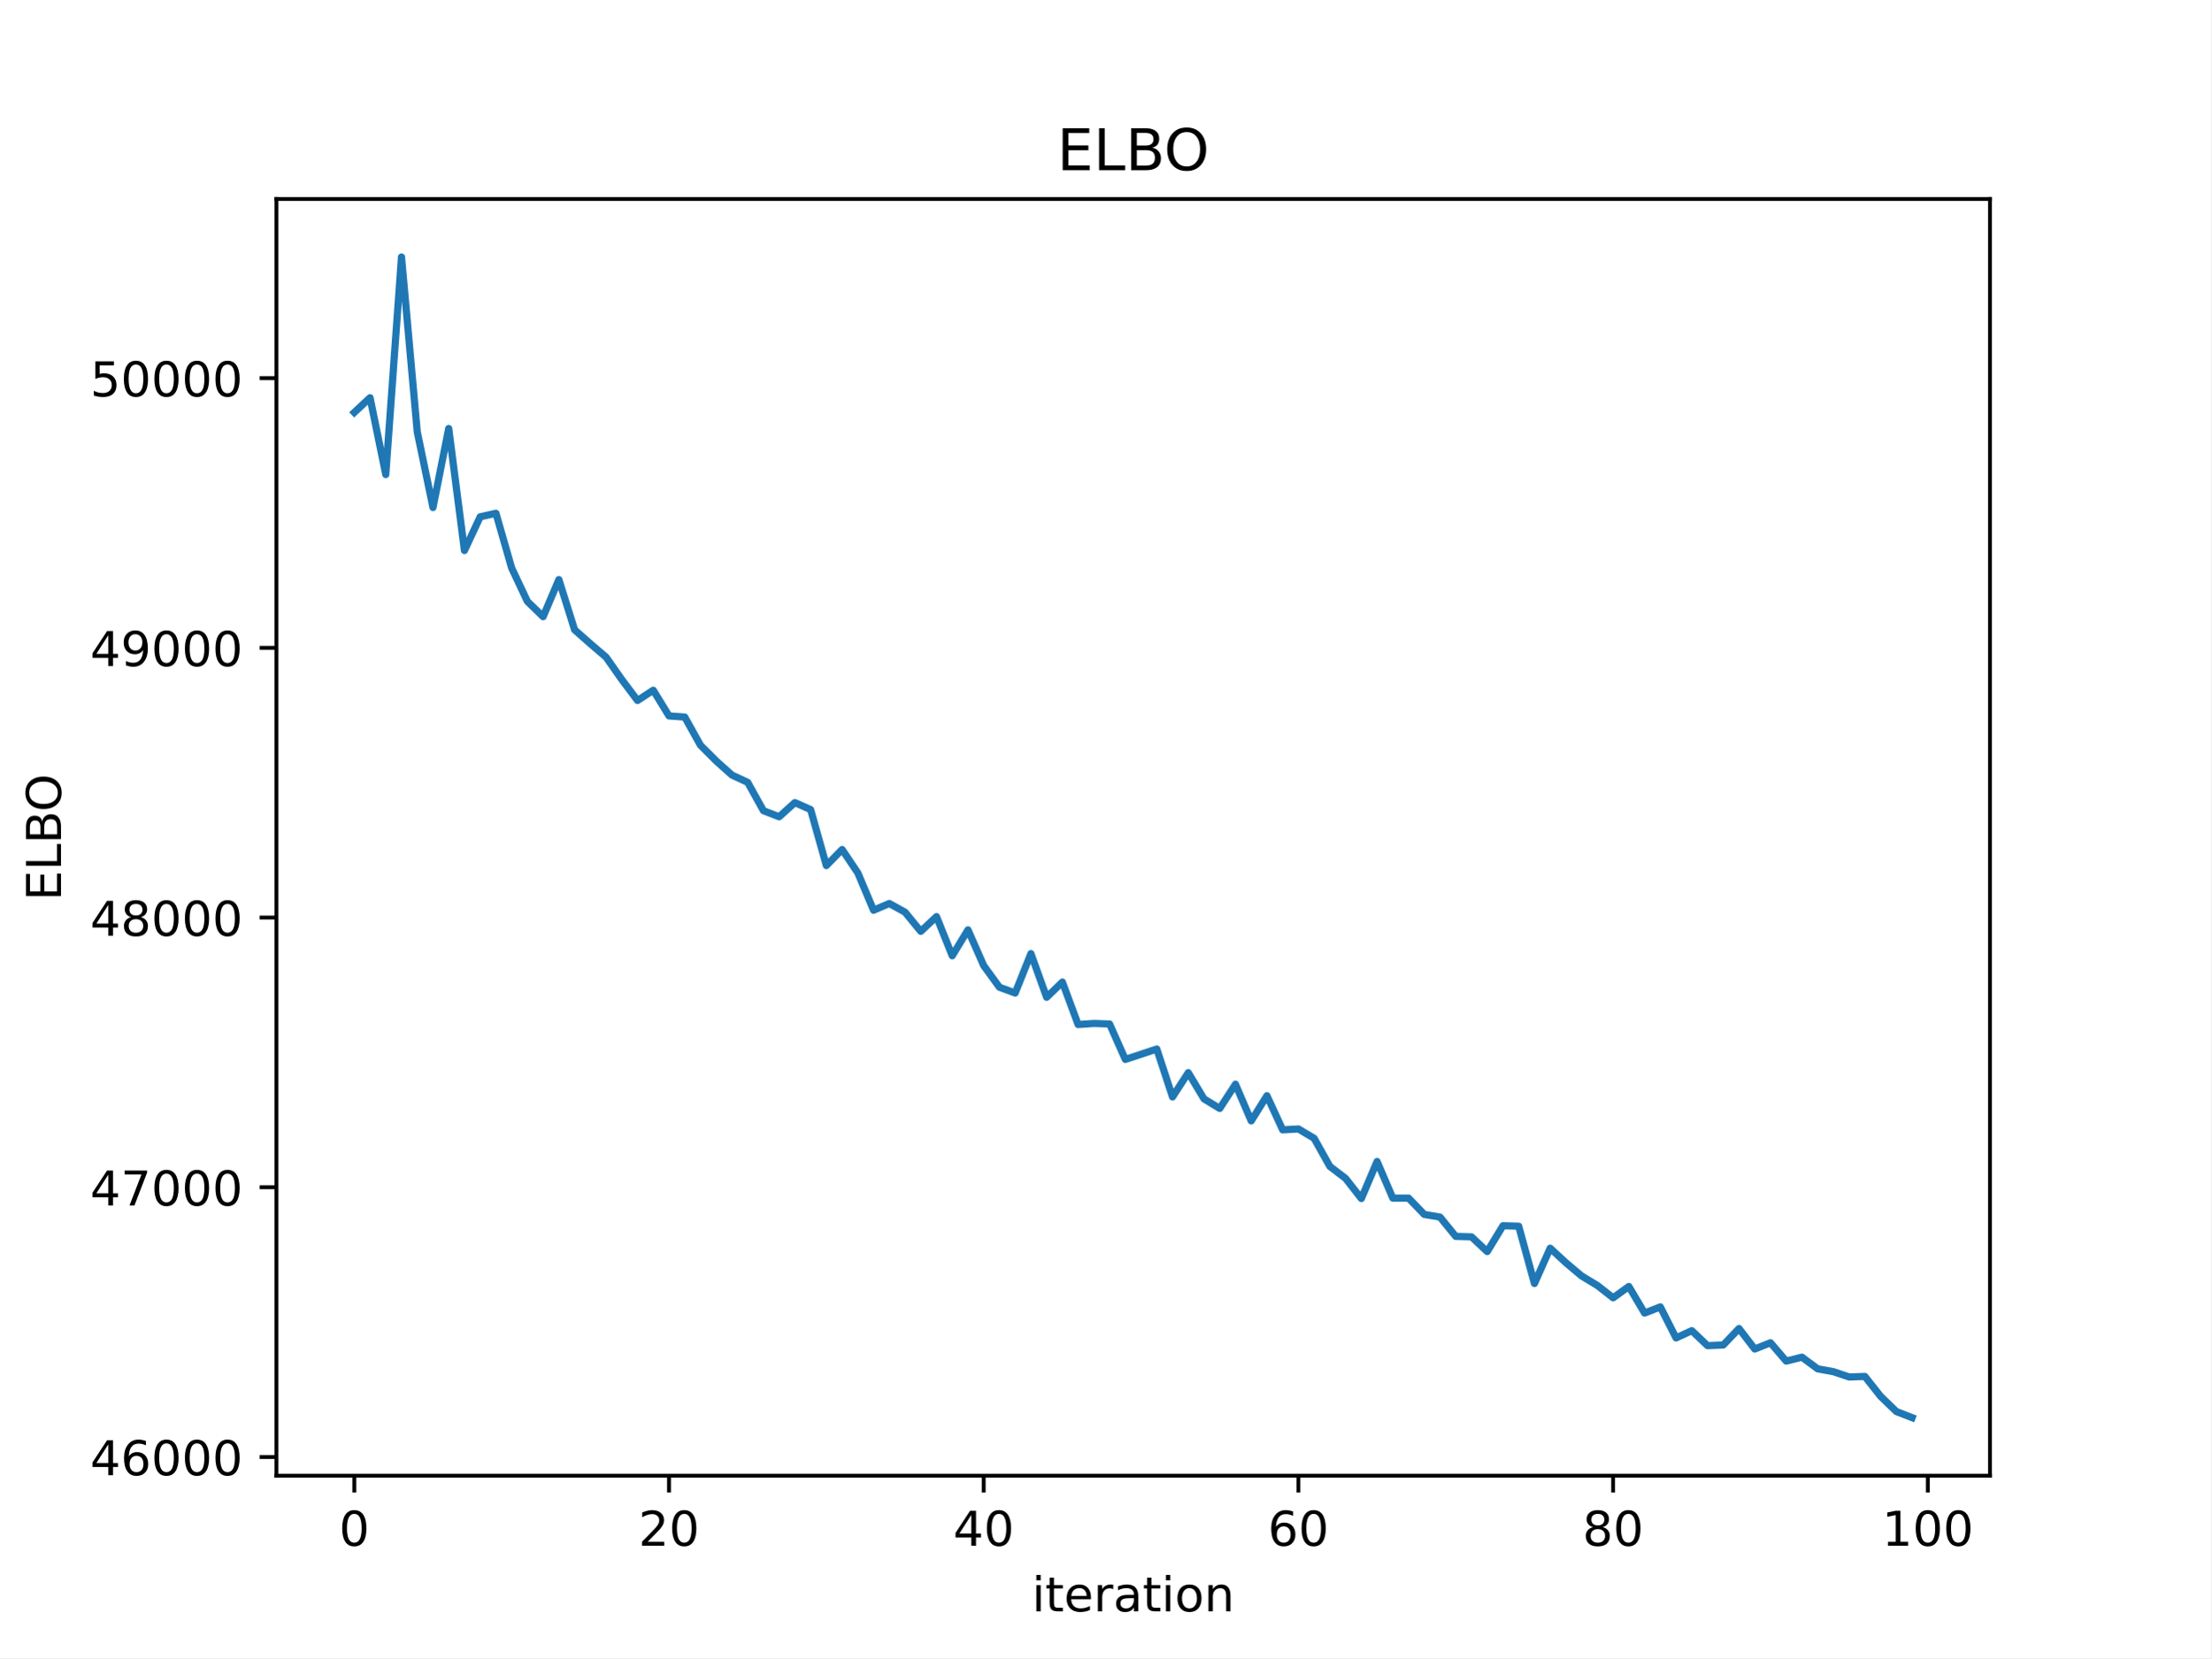
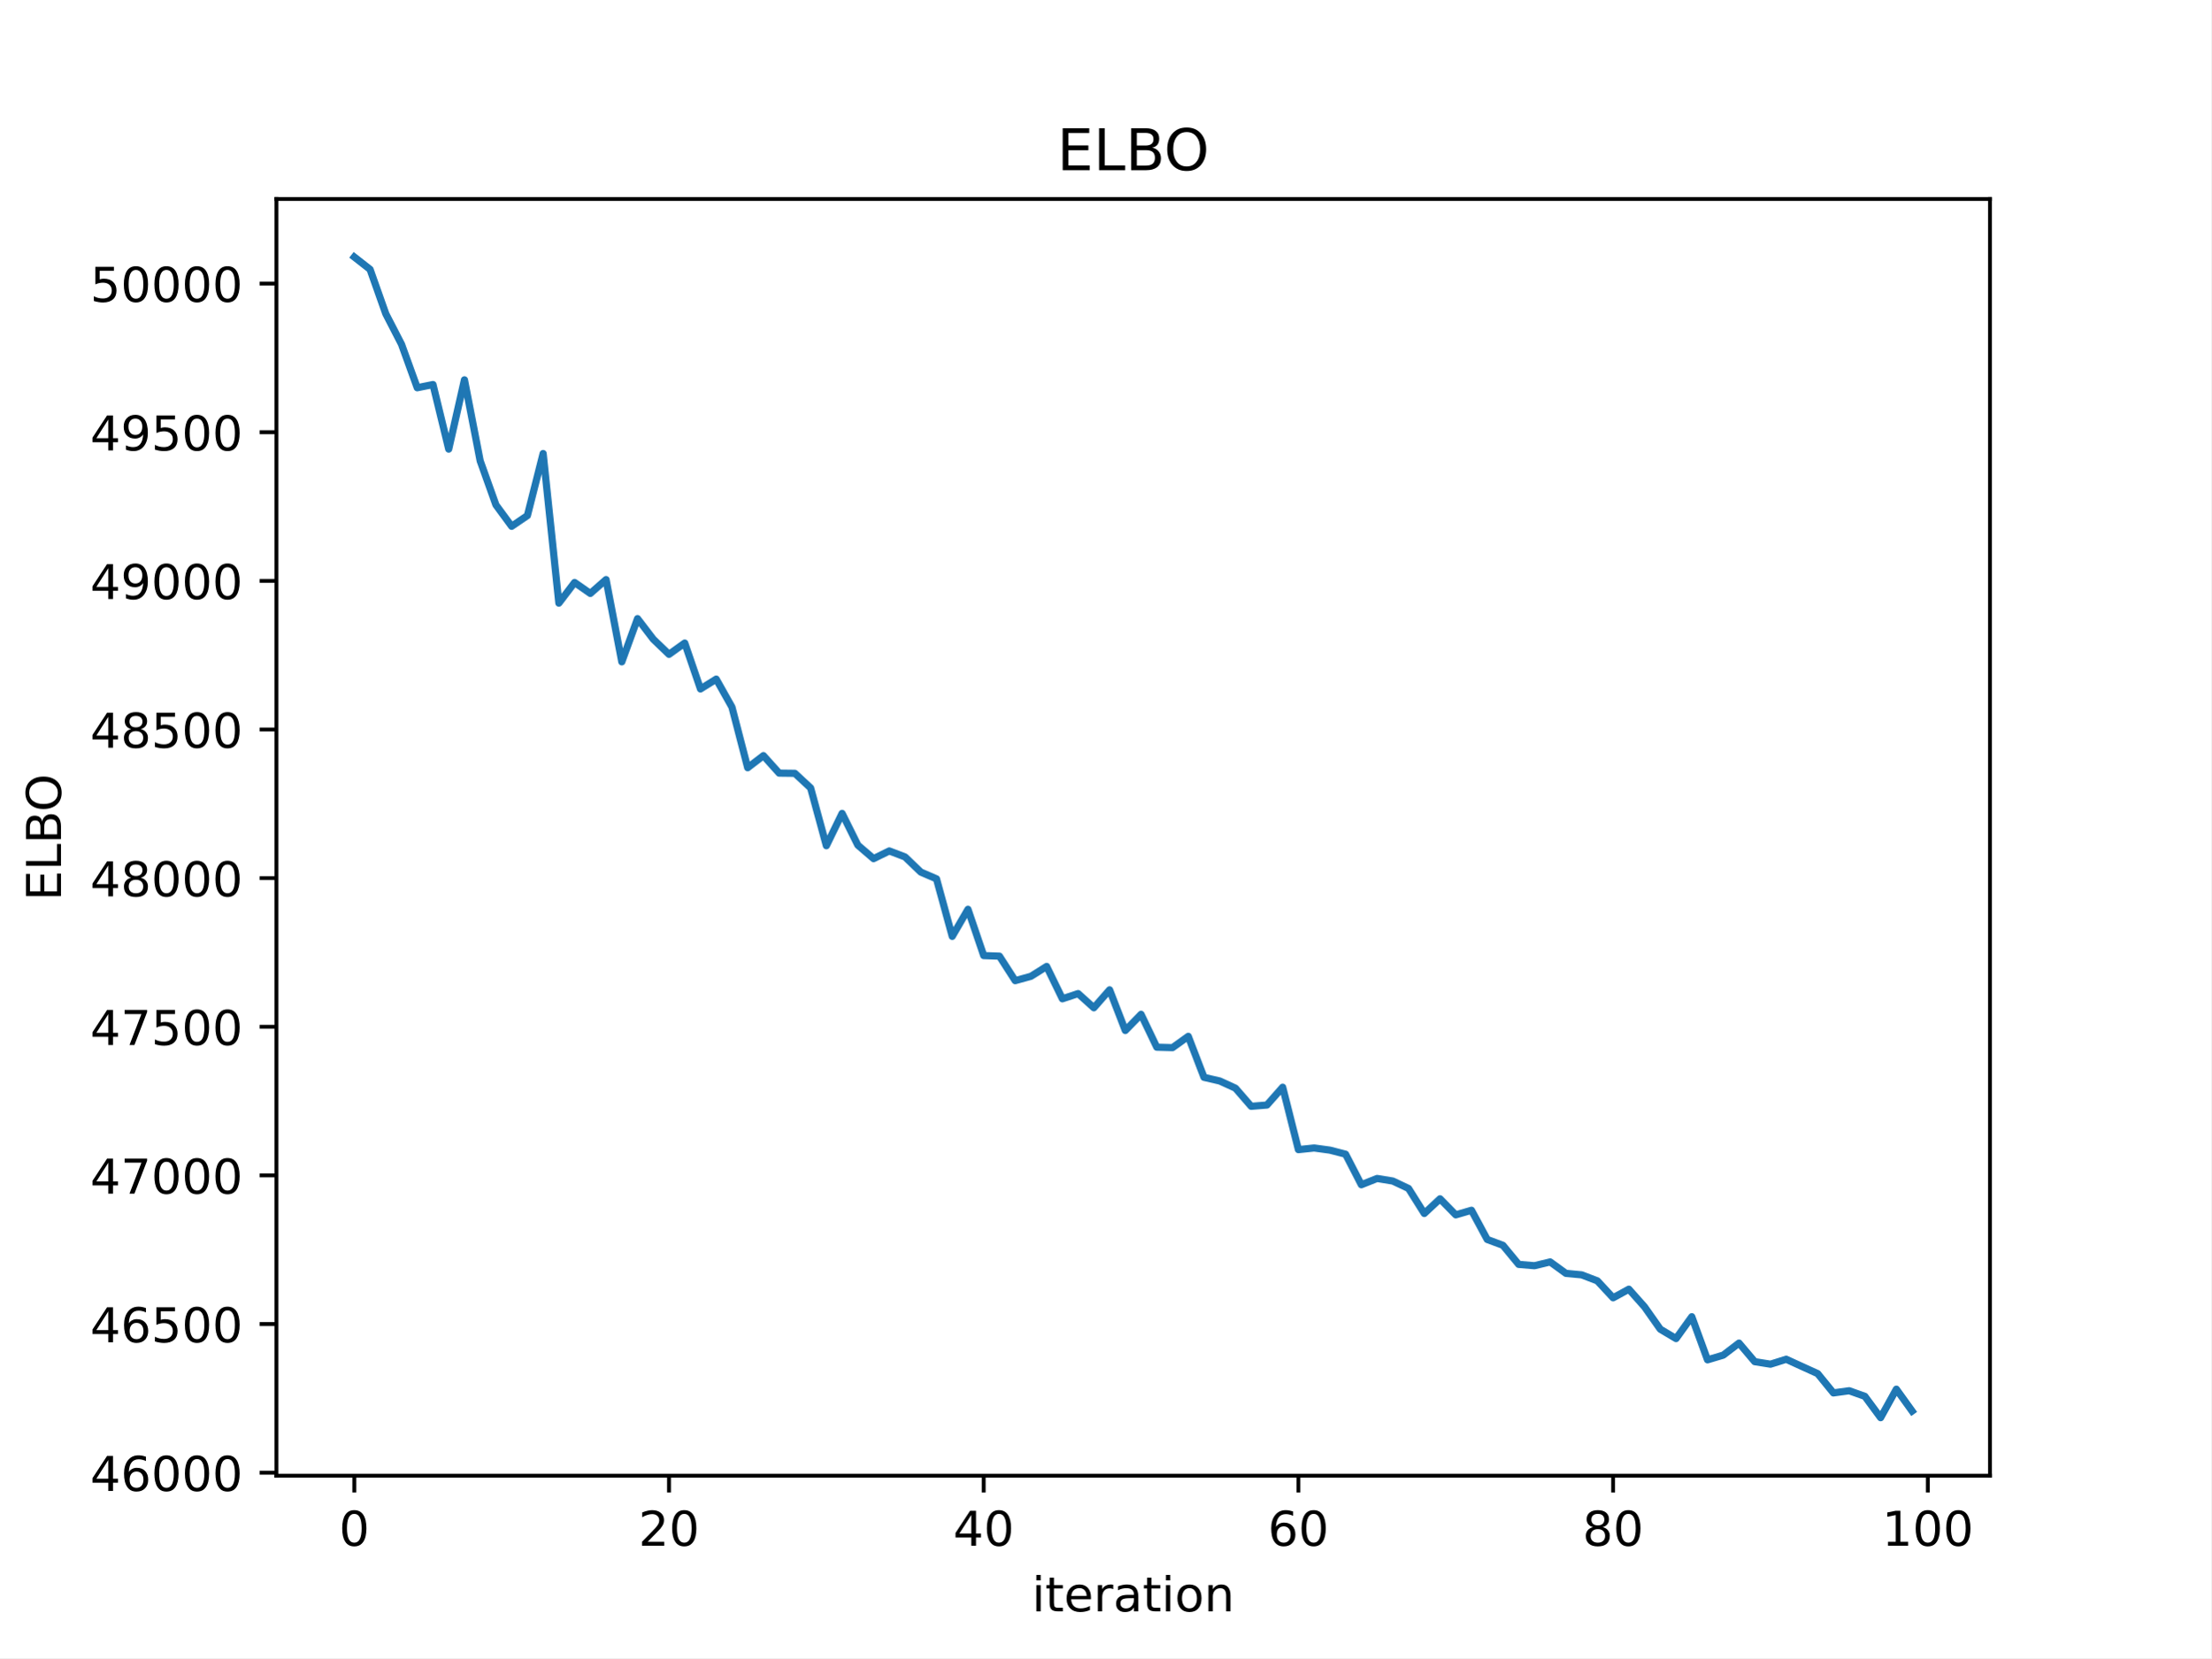
<svg xmlns="http://www.w3.org/2000/svg" xmlns:xlink="http://www.w3.org/1999/xlink" width="460.8pt" height="345.6pt" viewBox="0 0 460.8 345.6" version="1.1">
  <defs>
    <style type="text/css">*{stroke-linejoin: round; stroke-linecap: butt}</style>
  </defs>
  <g id="figure_1">
    <g id="patch_1">
      <path d="M 0 345.6  L 460.8 345.6  L 460.8 0  L 0 0  z " style="fill: #ffffff" />
    </g>
    <g id="axes_1">
      <g id="patch_2">
        <path d="M 57.6 307.584  L 414.72 307.584  L 414.72 41.472  L 57.6 41.472  z " style="fill: #ffffff" />
      </g>
      <g id="matplotlib.axis_1">
        <g id="xtick_1">
          <g id="line2d_1">
            <defs>
-               <path id="m04aba9eb61" d="M 0 0  L 0 3.5  " style="stroke: #000000; stroke-width: 0.8" />
+               <path id="m0df6d3795e" d="M 0 0  L 0 3.5  " style="stroke: #000000; stroke-width: 0.8" />
            </defs>
            <g>
-               <use xlink:href="#m04aba9eb61" x="73.833" y="307.584" style="stroke: #000000; stroke-width: 0.8" />
+               <use xlink:href="#m0df6d3795e" x="73.833" y="307.584" style="stroke: #000000; stroke-width: 0.8" />
            </g>
          </g>
          <g id="text_1">
            <g transform="translate(70.65148 322.1824) scale(0.1 -0.1)">
              <defs>
                <path id="DejaVuSans-30" d="M 2034 4250  Q 1547 4250 1301 3770  Q 1056 3291 1056 2328  Q 1056 1369 1301 889  Q 1547 409 2034 409  Q 2525 409 2770 889  Q 3016 1369 3016 2328  Q 3016 3291 2770 3770  Q 2525 4250 2034 4250  z M 2034 4750  Q 2819 4750 3233 4129  Q 3647 3509 3647 2328  Q 3647 1150 3233 529  Q 2819 -91 2034 -91  Q 1250 -91 836 529  Q 422 1150 422 2328  Q 422 3509 836 4129  Q 1250 4750 2034 4750  z " transform="scale(0.015625)" />
              </defs>
              <use xlink:href="#DejaVuSans-30" />
            </g>
          </g>
        </g>
        <g id="xtick_2">
          <g id="line2d_2">
            <g>
-               <use xlink:href="#m04aba9eb61" x="139.42" y="307.584" style="stroke: #000000; stroke-width: 0.8" />
+               <use xlink:href="#m0df6d3795e" x="139.42" y="307.584" style="stroke: #000000; stroke-width: 0.8" />
            </g>
          </g>
          <g id="text_2">
            <g transform="translate(133.057 322.1824) scale(0.1 -0.1)">
              <defs>
                <path id="DejaVuSans-32" d="M 1228 531  L 3431 531  L 3431 0  L 469 0  L 469 531  Q 828 903 1448 1529  Q 2069 2156 2228 2338  Q 2531 2678 2651 2914  Q 2772 3150 2772 3378  Q 2772 3750 2511 3984  Q 2250 4219 1831 4219  Q 1534 4219 1204 4116  Q 875 4013 500 3803  L 500 4441  Q 881 4594 1212 4672  Q 1544 4750 1819 4750  Q 2544 4750 2975 4387  Q 3406 4025 3406 3419  Q 3406 3131 3298 2873  Q 3191 2616 2906 2266  Q 2828 2175 2409 1742  Q 1991 1309 1228 531  z " transform="scale(0.015625)" />
              </defs>
              <use xlink:href="#DejaVuSans-32" />
              <use xlink:href="#DejaVuSans-30" transform="translate(63.62305 0)" />
            </g>
          </g>
        </g>
        <g id="xtick_3">
          <g id="line2d_3">
            <g>
-               <use xlink:href="#m04aba9eb61" x="205.006" y="307.584" style="stroke: #000000; stroke-width: 0.8" />
+               <use xlink:href="#m0df6d3795e" x="205.006" y="307.584" style="stroke: #000000; stroke-width: 0.8" />
            </g>
          </g>
          <g id="text_3">
            <g transform="translate(198.6438 322.1824) scale(0.1 -0.1)">
              <defs>
                <path id="DejaVuSans-34" d="M 2419 4116  L 825 1625  L 2419 1625  L 2419 4116  z M 2253 4666  L 3047 4666  L 3047 1625  L 3713 1625  L 3713 1100  L 3047 1100  L 3047 0  L 2419 0  L 2419 1100  L 313 1100  L 313 1709  L 2253 4666  z " transform="scale(0.015625)" />
              </defs>
              <use xlink:href="#DejaVuSans-34" />
              <use xlink:href="#DejaVuSans-30" transform="translate(63.62305 0)" />
            </g>
          </g>
        </g>
        <g id="xtick_4">
          <g id="line2d_4">
            <g>
-               <use xlink:href="#m04aba9eb61" x="270.593" y="307.584" style="stroke: #000000; stroke-width: 0.8" />
+               <use xlink:href="#m0df6d3795e" x="270.593" y="307.584" style="stroke: #000000; stroke-width: 0.8" />
            </g>
          </g>
          <g id="text_4">
            <g transform="translate(264.2306 322.1824) scale(0.1 -0.1)">
              <defs>
                <path id="DejaVuSans-36" d="M 2113 2584  Q 1688 2584 1439 2293  Q 1191 2003 1191 1497  Q 1191 994 1439 701  Q 1688 409 2113 409  Q 2538 409 2786 701  Q 3034 994 3034 1497  Q 3034 2003 2786 2293  Q 2538 2584 2113 2584  z M 3366 4563  L 3366 3988  Q 3128 4100 2886 4159  Q 2644 4219 2406 4219  Q 1781 4219 1451 3797  Q 1122 3375 1075 2522  Q 1259 2794 1537 2939  Q 1816 3084 2150 3084  Q 2853 3084 3261 2657  Q 3669 2231 3669 1497  Q 3669 778 3244 343  Q 2819 -91 2113 -91  Q 1303 -91 875 529  Q 447 1150 447 2328  Q 447 3434 972 4092  Q 1497 4750 2381 4750  Q 2619 4750 2861 4703  Q 3103 4656 3366 4563  z " transform="scale(0.015625)" />
              </defs>
              <use xlink:href="#DejaVuSans-36" />
              <use xlink:href="#DejaVuSans-30" transform="translate(63.62305 0)" />
            </g>
          </g>
        </g>
        <g id="xtick_5">
          <g id="line2d_5">
            <g>
-               <use xlink:href="#m04aba9eb61" x="336.18" y="307.584" style="stroke: #000000; stroke-width: 0.8" />
+               <use xlink:href="#m0df6d3795e" x="336.18" y="307.584" style="stroke: #000000; stroke-width: 0.8" />
            </g>
          </g>
          <g id="text_5">
            <g transform="translate(329.8173 322.1824) scale(0.1 -0.1)">
              <defs>
                <path id="DejaVuSans-38" d="M 2034 2216  Q 1584 2216 1326 1975  Q 1069 1734 1069 1313  Q 1069 891 1326 650  Q 1584 409 2034 409  Q 2484 409 2743 651  Q 3003 894 3003 1313  Q 3003 1734 2745 1975  Q 2488 2216 2034 2216  z M 1403 2484  Q 997 2584 770 2862  Q 544 3141 544 3541  Q 544 4100 942 4425  Q 1341 4750 2034 4750  Q 2731 4750 3128 4425  Q 3525 4100 3525 3541  Q 3525 3141 3298 2862  Q 3072 2584 2669 2484  Q 3125 2378 3379 2068  Q 3634 1759 3634 1313  Q 3634 634 3220 271  Q 2806 -91 2034 -91  Q 1263 -91 848 271  Q 434 634 434 1313  Q 434 1759 690 2068  Q 947 2378 1403 2484  z M 1172 3481  Q 1172 3119 1398 2916  Q 1625 2713 2034 2713  Q 2441 2713 2670 2916  Q 2900 3119 2900 3481  Q 2900 3844 2670 4047  Q 2441 4250 2034 4250  Q 1625 4250 1398 4047  Q 1172 3844 1172 3481  z " transform="scale(0.015625)" />
              </defs>
              <use xlink:href="#DejaVuSans-38" />
              <use xlink:href="#DejaVuSans-30" transform="translate(63.62305 0)" />
            </g>
          </g>
        </g>
        <g id="xtick_6">
          <g id="line2d_6">
            <g>
-               <use xlink:href="#m04aba9eb61" x="401.767" y="307.584" style="stroke: #000000; stroke-width: 0.8" />
+               <use xlink:href="#m0df6d3795e" x="401.767" y="307.584" style="stroke: #000000; stroke-width: 0.8" />
            </g>
          </g>
          <g id="text_6">
            <g transform="translate(392.2229 322.1824) scale(0.1 -0.1)">
              <defs>
                <path id="DejaVuSans-31" d="M 794 531  L 1825 531  L 1825 4091  L 703 3866  L 703 4441  L 1819 4666  L 2450 4666  L 2450 531  L 3481 531  L 3481 0  L 794 0  L 794 531  z " transform="scale(0.015625)" />
              </defs>
              <use xlink:href="#DejaVuSans-31" />
              <use xlink:href="#DejaVuSans-30" transform="translate(63.62305 0)" />
              <use xlink:href="#DejaVuSans-30" transform="translate(127.2461 0)" />
            </g>
          </g>
        </g>
        <g id="text_7">
          <g transform="translate(215.0373 335.8606) scale(0.1 -0.1)">
            <defs>
              <path id="DejaVuSans-69" d="M 603 3500  L 1178 3500  L 1178 0  L 603 0  L 603 3500  z M 603 4863  L 1178 4863  L 1178 4134  L 603 4134  L 603 4863  z " transform="scale(0.015625)" />
              <path id="DejaVuSans-74" d="M 1172 4494  L 1172 3500  L 2356 3500  L 2356 3053  L 1172 3053  L 1172 1153  Q 1172 725 1289 603  Q 1406 481 1766 481  L 2356 481  L 2356 0  L 1766 0  Q 1100 0 847 248  Q 594 497 594 1153  L 594 3053  L 172 3053  L 172 3500  L 594 3500  L 594 4494  L 1172 4494  z " transform="scale(0.015625)" />
              <path id="DejaVuSans-65" d="M 3597 1894  L 3597 1613  L 953 1613  Q 991 1019 1311 708  Q 1631 397 2203 397  Q 2534 397 2845 478  Q 3156 559 3463 722  L 3463 178  Q 3153 47 2828 -22  Q 2503 -91 2169 -91  Q 1331 -91 842 396  Q 353 884 353 1716  Q 353 2575 817 3079  Q 1281 3584 2069 3584  Q 2775 3584 3186 3129  Q 3597 2675 3597 1894  z M 3022 2063  Q 3016 2534 2758 2815  Q 2500 3097 2075 3097  Q 1594 3097 1305 2825  Q 1016 2553 972 2059  L 3022 2063  z " transform="scale(0.015625)" />
              <path id="DejaVuSans-72" d="M 2631 2963  Q 2534 3019 2420 3045  Q 2306 3072 2169 3072  Q 1681 3072 1420 2755  Q 1159 2438 1159 1844  L 1159 0  L 581 0  L 581 3500  L 1159 3500  L 1159 2956  Q 1341 3275 1631 3429  Q 1922 3584 2338 3584  Q 2397 3584 2469 3576  Q 2541 3569 2628 3553  L 2631 2963  z " transform="scale(0.015625)" />
              <path id="DejaVuSans-61" d="M 2194 1759  Q 1497 1759 1228 1600  Q 959 1441 959 1056  Q 959 750 1161 570  Q 1363 391 1709 391  Q 2188 391 2477 730  Q 2766 1069 2766 1631  L 2766 1759  L 2194 1759  z M 3341 1997  L 3341 0  L 2766 0  L 2766 531  Q 2569 213 2275 61  Q 1981 -91 1556 -91  Q 1019 -91 701 211  Q 384 513 384 1019  Q 384 1609 779 1909  Q 1175 2209 1959 2209  L 2766 2209  L 2766 2266  Q 2766 2663 2505 2880  Q 2244 3097 1772 3097  Q 1472 3097 1187 3025  Q 903 2953 641 2809  L 641 3341  Q 956 3463 1253 3523  Q 1550 3584 1831 3584  Q 2591 3584 2966 3190  Q 3341 2797 3341 1997  z " transform="scale(0.015625)" />
              <path id="DejaVuSans-6f" d="M 1959 3097  Q 1497 3097 1228 2736  Q 959 2375 959 1747  Q 959 1119 1226 758  Q 1494 397 1959 397  Q 2419 397 2687 759  Q 2956 1122 2956 1747  Q 2956 2369 2687 2733  Q 2419 3097 1959 3097  z M 1959 3584  Q 2709 3584 3137 3096  Q 3566 2609 3566 1747  Q 3566 888 3137 398  Q 2709 -91 1959 -91  Q 1206 -91 779 398  Q 353 888 353 1747  Q 353 2609 779 3096  Q 1206 3584 1959 3584  z " transform="scale(0.015625)" />
              <path id="DejaVuSans-6e" d="M 3513 2113  L 3513 0  L 2938 0  L 2938 2094  Q 2938 2591 2744 2837  Q 2550 3084 2163 3084  Q 1697 3084 1428 2787  Q 1159 2491 1159 1978  L 1159 0  L 581 0  L 581 3500  L 1159 3500  L 1159 2956  Q 1366 3272 1645 3428  Q 1925 3584 2291 3584  Q 2894 3584 3203 3211  Q 3513 2838 3513 2113  z " transform="scale(0.015625)" />
            </defs>
            <use xlink:href="#DejaVuSans-69" />
            <use xlink:href="#DejaVuSans-74" transform="translate(27.7832 0)" />
            <use xlink:href="#DejaVuSans-65" transform="translate(66.99219 0)" />
            <use xlink:href="#DejaVuSans-72" transform="translate(128.5156 0)" />
            <use xlink:href="#DejaVuSans-61" transform="translate(169.6289 0)" />
            <use xlink:href="#DejaVuSans-74" transform="translate(230.9082 0)" />
            <use xlink:href="#DejaVuSans-69" transform="translate(270.1172 0)" />
            <use xlink:href="#DejaVuSans-6f" transform="translate(297.9004 0)" />
            <use xlink:href="#DejaVuSans-6e" transform="translate(359.082 0)" />
          </g>
        </g>
      </g>
      <g id="matplotlib.axis_2">
        <g id="ytick_1">
          <g id="line2d_7">
            <defs>
-               <path id="m853bb16b89" d="M 0 0  L -3.5 0  " style="stroke: #000000; stroke-width: 0.8" />
+               <path id="me363e276f7" d="M 0 0  L -3.5 0  " style="stroke: #000000; stroke-width: 0.8" />
            </defs>
            <g>
-               <use xlink:href="#m853bb16b89" x="57.6" y="303.687" style="stroke: #000000; stroke-width: 0.8" />
+               <use xlink:href="#me363e276f7" x="57.6" y="306.958" style="stroke: #000000; stroke-width: 0.8" />
            </g>
          </g>
          <g id="text_8">
-             <g transform="translate(18.7875 307.4861) scale(0.1 -0.1)">
+             <g transform="translate(18.7875 310.7575) scale(0.1 -0.1)">
              <use xlink:href="#DejaVuSans-34" />
              <use xlink:href="#DejaVuSans-36" transform="translate(63.62305 0)" />
              <use xlink:href="#DejaVuSans-30" transform="translate(127.2461 0)" />
              <use xlink:href="#DejaVuSans-30" transform="translate(190.8691 0)" />
              <use xlink:href="#DejaVuSans-30" transform="translate(254.4922 0)" />
            </g>
          </g>
        </g>
        <g id="ytick_2">
          <g id="line2d_8">
            <g>
-               <use xlink:href="#m853bb16b89" x="57.6" y="247.467" style="stroke: #000000; stroke-width: 0.8" />
+               <use xlink:href="#me363e276f7" x="57.6" y="275.976" style="stroke: #000000; stroke-width: 0.8" />
            </g>
          </g>
          <g id="text_9">
-             <g transform="translate(18.7875 251.2664) scale(0.1 -0.1)">
-               <defs>
-                 <path id="DejaVuSans-37" d="M 525 4666  L 3525 4666  L 3525 4397  L 1831 0  L 1172 0  L 2766 4134  L 525 4134  L 525 4666  z " transform="scale(0.015625)" />
-               </defs>
-               <use xlink:href="#DejaVuSans-34" />
-               <use xlink:href="#DejaVuSans-37" transform="translate(63.62305 0)" />
-               <use xlink:href="#DejaVuSans-30" transform="translate(127.2461 0)" />
+             <g transform="translate(18.7875 279.775) scale(0.1 -0.1)">
+               <defs>
+                 <path id="DejaVuSans-35" d="M 691 4666  L 3169 4666  L 3169 4134  L 1269 4134  L 1269 2991  Q 1406 3038 1543 3061  Q 1681 3084 1819 3084  Q 2600 3084 3056 2656  Q 3513 2228 3513 1497  Q 3513 744 3044 326  Q 2575 -91 1722 -91  Q 1428 -91 1123 -41  Q 819 9 494 109  L 494 744  Q 775 591 1075 516  Q 1375 441 1709 441  Q 2250 441 2565 725  Q 2881 1009 2881 1497  Q 2881 1984 2565 2268  Q 2250 2553 1709 2553  Q 1456 2553 1204 2497  Q 953 2441 691 2322  L 691 4666  z " transform="scale(0.015625)" />
+               </defs>
+               <use xlink:href="#DejaVuSans-34" />
+               <use xlink:href="#DejaVuSans-36" transform="translate(63.62305 0)" />
+               <use xlink:href="#DejaVuSans-35" transform="translate(127.2461 0)" />
              <use xlink:href="#DejaVuSans-30" transform="translate(190.8691 0)" />
              <use xlink:href="#DejaVuSans-30" transform="translate(254.4922 0)" />
            </g>
          </g>
        </g>
        <g id="ytick_3">
          <g id="line2d_9">
            <g>
-               <use xlink:href="#m853bb16b89" x="57.6" y="191.248" style="stroke: #000000; stroke-width: 0.8" />
+               <use xlink:href="#me363e276f7" x="57.6" y="244.993" style="stroke: #000000; stroke-width: 0.8" />
            </g>
          </g>
          <g id="text_10">
-             <g transform="translate(18.7875 195.0468) scale(0.1 -0.1)">
-               <use xlink:href="#DejaVuSans-34" />
-               <use xlink:href="#DejaVuSans-38" transform="translate(63.62305 0)" />
+             <g transform="translate(18.7875 248.7924) scale(0.1 -0.1)">
+               <defs>
+                 <path id="DejaVuSans-37" d="M 525 4666  L 3525 4666  L 3525 4397  L 1831 0  L 1172 0  L 2766 4134  L 525 4134  L 525 4666  z " transform="scale(0.015625)" />
+               </defs>
+               <use xlink:href="#DejaVuSans-34" />
+               <use xlink:href="#DejaVuSans-37" transform="translate(63.62305 0)" />
              <use xlink:href="#DejaVuSans-30" transform="translate(127.2461 0)" />
              <use xlink:href="#DejaVuSans-30" transform="translate(190.8691 0)" />
              <use xlink:href="#DejaVuSans-30" transform="translate(254.4922 0)" />
            </g>
          </g>
        </g>
        <g id="ytick_4">
          <g id="line2d_10">
            <g>
-               <use xlink:href="#m853bb16b89" x="57.6" y="135.028" style="stroke: #000000; stroke-width: 0.8" />
+               <use xlink:href="#me363e276f7" x="57.6" y="214.011" style="stroke: #000000; stroke-width: 0.8" />
            </g>
          </g>
          <g id="text_11">
-             <g transform="translate(18.7875 138.8272) scale(0.1 -0.1)">
-               <defs>
-                 <path id="DejaVuSans-39" d="M 703 97  L 703 672  Q 941 559 1184 500  Q 1428 441 1663 441  Q 2288 441 2617 861  Q 2947 1281 2994 2138  Q 2813 1869 2534 1725  Q 2256 1581 1919 1581  Q 1219 1581 811 2004  Q 403 2428 403 3163  Q 403 3881 828 4315  Q 1253 4750 1959 4750  Q 2769 4750 3195 4129  Q 3622 3509 3622 2328  Q 3622 1225 3098 567  Q 2575 -91 1691 -91  Q 1453 -91 1209 -44  Q 966 3 703 97  z M 1959 2075  Q 2384 2075 2632 2365  Q 2881 2656 2881 3163  Q 2881 3666 2632 3958  Q 2384 4250 1959 4250  Q 1534 4250 1286 3958  Q 1038 3666 1038 3163  Q 1038 2656 1286 2365  Q 1534 2075 1959 2075  z " transform="scale(0.015625)" />
-               </defs>
-               <use xlink:href="#DejaVuSans-34" />
-               <use xlink:href="#DejaVuSans-39" transform="translate(63.62305 0)" />
-               <use xlink:href="#DejaVuSans-30" transform="translate(127.2461 0)" />
+             <g transform="translate(18.7875 217.8099) scale(0.1 -0.1)">
+               <use xlink:href="#DejaVuSans-34" />
+               <use xlink:href="#DejaVuSans-37" transform="translate(63.62305 0)" />
+               <use xlink:href="#DejaVuSans-35" transform="translate(127.2461 0)" />
              <use xlink:href="#DejaVuSans-30" transform="translate(190.8691 0)" />
              <use xlink:href="#DejaVuSans-30" transform="translate(254.4922 0)" />
            </g>
          </g>
        </g>
        <g id="ytick_5">
          <g id="line2d_11">
            <g>
-               <use xlink:href="#m853bb16b89" x="57.6" y="78.808" style="stroke: #000000; stroke-width: 0.8" />
+               <use xlink:href="#me363e276f7" x="57.6" y="183.028" style="stroke: #000000; stroke-width: 0.8" />
            </g>
          </g>
          <g id="text_12">
-             <g transform="translate(18.7875 82.60763) scale(0.1 -0.1)">
-               <defs>
-                 <path id="DejaVuSans-35" d="M 691 4666  L 3169 4666  L 3169 4134  L 1269 4134  L 1269 2991  Q 1406 3038 1543 3061  Q 1681 3084 1819 3084  Q 2600 3084 3056 2656  Q 3513 2228 3513 1497  Q 3513 744 3044 326  Q 2575 -91 1722 -91  Q 1428 -91 1123 -41  Q 819 9 494 109  L 494 744  Q 775 591 1075 516  Q 1375 441 1709 441  Q 2250 441 2565 725  Q 2881 1009 2881 1497  Q 2881 1984 2565 2268  Q 2250 2553 1709 2553  Q 1456 2553 1204 2497  Q 953 2441 691 2322  L 691 4666  z " transform="scale(0.015625)" />
-               </defs>
+             <g transform="translate(18.7875 186.8273) scale(0.1 -0.1)">
+               <use xlink:href="#DejaVuSans-34" />
+               <use xlink:href="#DejaVuSans-38" transform="translate(63.62305 0)" />
+               <use xlink:href="#DejaVuSans-30" transform="translate(127.2461 0)" />
+               <use xlink:href="#DejaVuSans-30" transform="translate(190.8691 0)" />
+               <use xlink:href="#DejaVuSans-30" transform="translate(254.4922 0)" />
+             </g>
+           </g>
+         </g>
+         <g id="ytick_6">
+           <g id="line2d_12">
+             <g>
+               <use xlink:href="#me363e276f7" x="57.6" y="152.046" style="stroke: #000000; stroke-width: 0.8" />
+             </g>
+           </g>
+           <g id="text_13">
+             <g transform="translate(18.7875 155.8448) scale(0.1 -0.1)">
+               <use xlink:href="#DejaVuSans-34" />
+               <use xlink:href="#DejaVuSans-38" transform="translate(63.62305 0)" />
+               <use xlink:href="#DejaVuSans-35" transform="translate(127.2461 0)" />
+               <use xlink:href="#DejaVuSans-30" transform="translate(190.8691 0)" />
+               <use xlink:href="#DejaVuSans-30" transform="translate(254.4922 0)" />
+             </g>
+           </g>
+         </g>
+         <g id="ytick_7">
+           <g id="line2d_13">
+             <g>
+               <use xlink:href="#me363e276f7" x="57.6" y="121.063" style="stroke: #000000; stroke-width: 0.8" />
+             </g>
+           </g>
+           <g id="text_14">
+             <g transform="translate(18.7875 124.8622) scale(0.1 -0.1)">
+               <defs>
+                 <path id="DejaVuSans-39" d="M 703 97  L 703 672  Q 941 559 1184 500  Q 1428 441 1663 441  Q 2288 441 2617 861  Q 2947 1281 2994 2138  Q 2813 1869 2534 1725  Q 2256 1581 1919 1581  Q 1219 1581 811 2004  Q 403 2428 403 3163  Q 403 3881 828 4315  Q 1253 4750 1959 4750  Q 2769 4750 3195 4129  Q 3622 3509 3622 2328  Q 3622 1225 3098 567  Q 2575 -91 1691 -91  Q 1453 -91 1209 -44  Q 966 3 703 97  z M 1959 2075  Q 2384 2075 2632 2365  Q 2881 2656 2881 3163  Q 2881 3666 2632 3958  Q 2384 4250 1959 4250  Q 1534 4250 1286 3958  Q 1038 3666 1038 3163  Q 1038 2656 1286 2365  Q 1534 2075 1959 2075  z " transform="scale(0.015625)" />
+               </defs>
+               <use xlink:href="#DejaVuSans-34" />
+               <use xlink:href="#DejaVuSans-39" transform="translate(63.62305 0)" />
+               <use xlink:href="#DejaVuSans-30" transform="translate(127.2461 0)" />
+               <use xlink:href="#DejaVuSans-30" transform="translate(190.8691 0)" />
+               <use xlink:href="#DejaVuSans-30" transform="translate(254.4922 0)" />
+             </g>
+           </g>
+         </g>
+         <g id="ytick_8">
+           <g id="line2d_14">
+             <g>
+               <use xlink:href="#me363e276f7" x="57.6" y="90.08" style="stroke: #000000; stroke-width: 0.8" />
+             </g>
+           </g>
+           <g id="text_15">
+             <g transform="translate(18.7875 93.87967) scale(0.1 -0.1)">
+               <use xlink:href="#DejaVuSans-34" />
+               <use xlink:href="#DejaVuSans-39" transform="translate(63.62305 0)" />
+               <use xlink:href="#DejaVuSans-35" transform="translate(127.2461 0)" />
+               <use xlink:href="#DejaVuSans-30" transform="translate(190.8691 0)" />
+               <use xlink:href="#DejaVuSans-30" transform="translate(254.4922 0)" />
+             </g>
+           </g>
+         </g>
+         <g id="ytick_9">
+           <g id="line2d_15">
+             <g>
+               <use xlink:href="#me363e276f7" x="57.6" y="59.098" style="stroke: #000000; stroke-width: 0.8" />
+             </g>
+           </g>
+           <g id="text_16">
+             <g transform="translate(18.7875 62.89712) scale(0.1 -0.1)">
              <use xlink:href="#DejaVuSans-35" />
              <use xlink:href="#DejaVuSans-30" transform="translate(63.62305 0)" />
              <use xlink:href="#DejaVuSans-30" transform="translate(127.2461 0)" />
              <use xlink:href="#DejaVuSans-30" transform="translate(190.8691 0)" />
              <use xlink:href="#DejaVuSans-30" transform="translate(254.4922 0)" />
            </g>
          </g>
        </g>
-         <g id="text_13">
+         <g id="text_17">
          <g transform="translate(12.70781 187.7522) rotate(-90) scale(0.1 -0.1)">
            <defs>
              <path id="DejaVuSans-45" d="M 628 4666  L 3578 4666  L 3578 4134  L 1259 4134  L 1259 2753  L 3481 2753  L 3481 2222  L 1259 2222  L 1259 531  L 3634 531  L 3634 0  L 628 0  L 628 4666  z " transform="scale(0.015625)" />
              <path id="DejaVuSans-4c" d="M 628 4666  L 1259 4666  L 1259 531  L 3531 531  L 3531 0  L 628 0  L 628 4666  z " transform="scale(0.015625)" />
              <path id="DejaVuSans-42" d="M 1259 2228  L 1259 519  L 2272 519  Q 2781 519 3026 730  Q 3272 941 3272 1375  Q 3272 1813 3026 2020  Q 2781 2228 2272 2228  L 1259 2228  z M 1259 4147  L 1259 2741  L 2194 2741  Q 2656 2741 2882 2914  Q 3109 3088 3109 3444  Q 3109 3797 2882 3972  Q 2656 4147 2194 4147  L 1259 4147  z M 628 4666  L 2241 4666  Q 2963 4666 3353 4366  Q 3744 4066 3744 3513  Q 3744 3084 3544 2831  Q 3344 2578 2956 2516  Q 3422 2416 3680 2098  Q 3938 1781 3938 1306  Q 3938 681 3513 340  Q 3088 0 2303 0  L 628 0  L 628 4666  z " transform="scale(0.015625)" />
              <path id="DejaVuSans-4f" d="M 2522 4238  Q 1834 4238 1429 3725  Q 1025 3213 1025 2328  Q 1025 1447 1429 934  Q 1834 422 2522 422  Q 3209 422 3611 934  Q 4013 1447 4013 2328  Q 4013 3213 3611 3725  Q 3209 4238 2522 4238  z M 2522 4750  Q 3503 4750 4090 4092  Q 4678 3434 4678 2328  Q 4678 1225 4090 567  Q 3503 -91 2522 -91  Q 1538 -91 948 565  Q 359 1222 359 2328  Q 359 3434 948 4092  Q 1538 4750 2522 4750  z " transform="scale(0.015625)" />
            </defs>
            <use xlink:href="#DejaVuSans-45" />
            <use xlink:href="#DejaVuSans-4c" transform="translate(63.18359 0)" />
            <use xlink:href="#DejaVuSans-42" transform="translate(118.8965 0)" />
            <use xlink:href="#DejaVuSans-4f" transform="translate(185.75 0)" />
          </g>
        </g>
      </g>
-       <g id="line2d_12">
-         <path d="M 73.833 85.96  L 77.112 82.896  L 80.391 98.907  L 83.671 53.568  L 86.95 90.001  L 90.229 105.776  L 93.509 89.31  L 96.788 114.745  L 100.067 107.718  L 103.347 106.979  L 106.626 118.383  L 109.905 125.349  L 113.185 128.534  L 116.464 120.808  L 119.743 131.267  L 123.023 134.167  L 126.302 136.968  L 129.581 141.641  L 132.861 146.004  L 136.14 143.86  L 139.42 149.223  L 142.699 149.453  L 145.978 155.336  L 149.258 158.611  L 152.537 161.549  L 155.816 163.061  L 159.096 168.968  L 162.375 170.242  L 165.654 167.284  L 168.934 168.744  L 172.213 180.409  L 175.492 177.061  L 178.772 181.942  L 182.051 189.721  L 185.33 188.317  L 188.61 190.125  L 191.889 194.124  L 195.168 191.052  L 198.448 199.214  L 201.727 193.81  L 205.006 201.269  L 208.286 205.772  L 211.565 206.977  L 214.844 198.766  L 218.124 207.865  L 221.403 204.69  L 224.682 213.548  L 227.962 213.32  L 231.241 213.432  L 234.52 220.813  L 237.8 219.741  L 241.079 218.645  L 244.358 228.64  L 247.638 223.577  L 250.917 229.042  L 254.196 231.039  L 257.476 225.988  L 260.755 233.63  L 264.034 228.383  L 267.314 235.5  L 270.593 235.308  L 273.872 237.268  L 277.152 243.127  L 280.431 245.625  L 283.71 249.818  L 286.99 242.095  L 290.269 249.729  L 293.548 249.726  L 296.828 253.129  L 300.107 253.679  L 303.386 257.707  L 306.666 257.804  L 309.945 260.867  L 313.224 255.481  L 316.504 255.579  L 319.783 267.526  L 323.062 260.165  L 326.342 263.196  L 329.621 265.958  L 332.9 267.934  L 336.18 270.507  L 339.459 268.143  L 342.739 273.682  L 346.018 272.402  L 349.297 278.87  L 352.577 277.35  L 355.856 280.48  L 359.135 280.333  L 362.415 276.91  L 365.694 281.18  L 368.973 279.873  L 372.253 283.698  L 375.532 282.881  L 378.811 285.31  L 382.091 285.903  L 385.37 287.01  L 388.649 286.893  L 391.929 291.044  L 395.208 294.21  L 398.487 295.488  " clip-path="url(#peb88457df2)" style="fill: none; stroke: #1f77b4; stroke-width: 1.5; stroke-linecap: square" />
+       <g id="line2d_16">
+         <path d="M 73.833 53.568  L 77.112 56.136  L 80.391 65.398  L 83.671 71.763  L 86.95 80.817  L 90.229 80.146  L 93.509 93.6  L 96.788 79.169  L 100.067 96.058  L 103.347 105.233  L 106.626 109.693  L 109.905 107.466  L 113.185 94.526  L 116.464 125.709  L 119.743 121.404  L 123.023 123.687  L 126.302 120.805  L 129.581 137.948  L 132.861 128.939  L 136.14 133.227  L 139.42 136.379  L 142.699 134.028  L 145.978 143.596  L 149.258 141.549  L 152.537 147.383  L 155.816 160.014  L 159.096 157.497  L 162.375 161.143  L 165.654 161.184  L 168.934 164.236  L 172.213 176.276  L 175.492 169.537  L 178.772 176.151  L 182.051 178.967  L 185.33 177.363  L 188.61 178.61  L 191.889 181.765  L 195.168 183.181  L 198.448 195.169  L 201.727 189.528  L 205.006 199.175  L 208.286 199.292  L 211.565 204.396  L 214.844 203.496  L 218.124 201.438  L 221.403 208.181  L 224.682 207.092  L 227.962 210.054  L 231.241 206.313  L 234.52 214.793  L 237.8 211.419  L 241.079 218.275  L 244.358 218.364  L 247.638 216.009  L 250.917 224.556  L 254.196 225.311  L 257.476 226.81  L 260.755 230.592  L 264.034 230.324  L 267.314 226.607  L 270.593 239.618  L 273.872 239.275  L 277.152 239.725  L 280.431 240.574  L 283.71 246.94  L 286.99 245.627  L 290.269 246.169  L 293.548 247.715  L 296.828 252.932  L 300.107 249.87  L 303.386 253.217  L 306.666 252.259  L 309.945 258.347  L 313.224 259.57  L 316.504 263.539  L 319.783 263.816  L 323.062 263.027  L 326.342 265.409  L 329.621 265.722  L 332.9 266.973  L 336.18 270.504  L 339.459 268.712  L 342.739 272.4  L 346.018 277.053  L 349.297 279.006  L 352.577 274.449  L 355.856 283.436  L 359.135 282.451  L 362.415 279.943  L 365.694 283.814  L 368.973 284.342  L 372.253 283.313  L 375.532 284.818  L 378.811 286.308  L 382.091 290.329  L 385.37 289.875  L 388.649 291.044  L 391.929 295.488  L 395.208 289.553  L 398.487 294.109  " clip-path="url(#pf7c5dae44e)" style="fill: none; stroke: #1f77b4; stroke-width: 1.5; stroke-linecap: square" />
      </g>
      <g id="patch_3">
        <path d="M 57.6 307.584  L 57.6 41.472  " style="fill: none; stroke: #000000; stroke-width: 0.8; stroke-linejoin: miter; stroke-linecap: square" />
      </g>
      <g id="patch_4">
        <path d="M 414.72 307.584  L 414.72 41.472  " style="fill: none; stroke: #000000; stroke-width: 0.8; stroke-linejoin: miter; stroke-linecap: square" />
      </g>
      <g id="patch_5">
        <path d="M 57.6 307.584  L 414.72 307.584  " style="fill: none; stroke: #000000; stroke-width: 0.8; stroke-linejoin: miter; stroke-linecap: square" />
      </g>
      <g id="patch_6">
        <path d="M 57.6 41.472  L 414.72 41.472  " style="fill: none; stroke: #000000; stroke-width: 0.8; stroke-linejoin: miter; stroke-linecap: square" />
      </g>
-       <g id="text_14">
+       <g id="text_18">
        <g transform="translate(220.2909 35.472) scale(0.12 -0.12)">
          <use xlink:href="#DejaVuSans-45" />
          <use xlink:href="#DejaVuSans-4c" transform="translate(63.18359 0)" />
          <use xlink:href="#DejaVuSans-42" transform="translate(118.8965 0)" />
          <use xlink:href="#DejaVuSans-4f" transform="translate(185.75 0)" />
        </g>
      </g>
    </g>
  </g>
  <defs>
-     <clipPath id="peb88457df2">
+     <clipPath id="pf7c5dae44e">
      <rect x="57.6" y="41.472" width="357.12" height="266.112" />
    </clipPath>
  </defs>
</svg>
